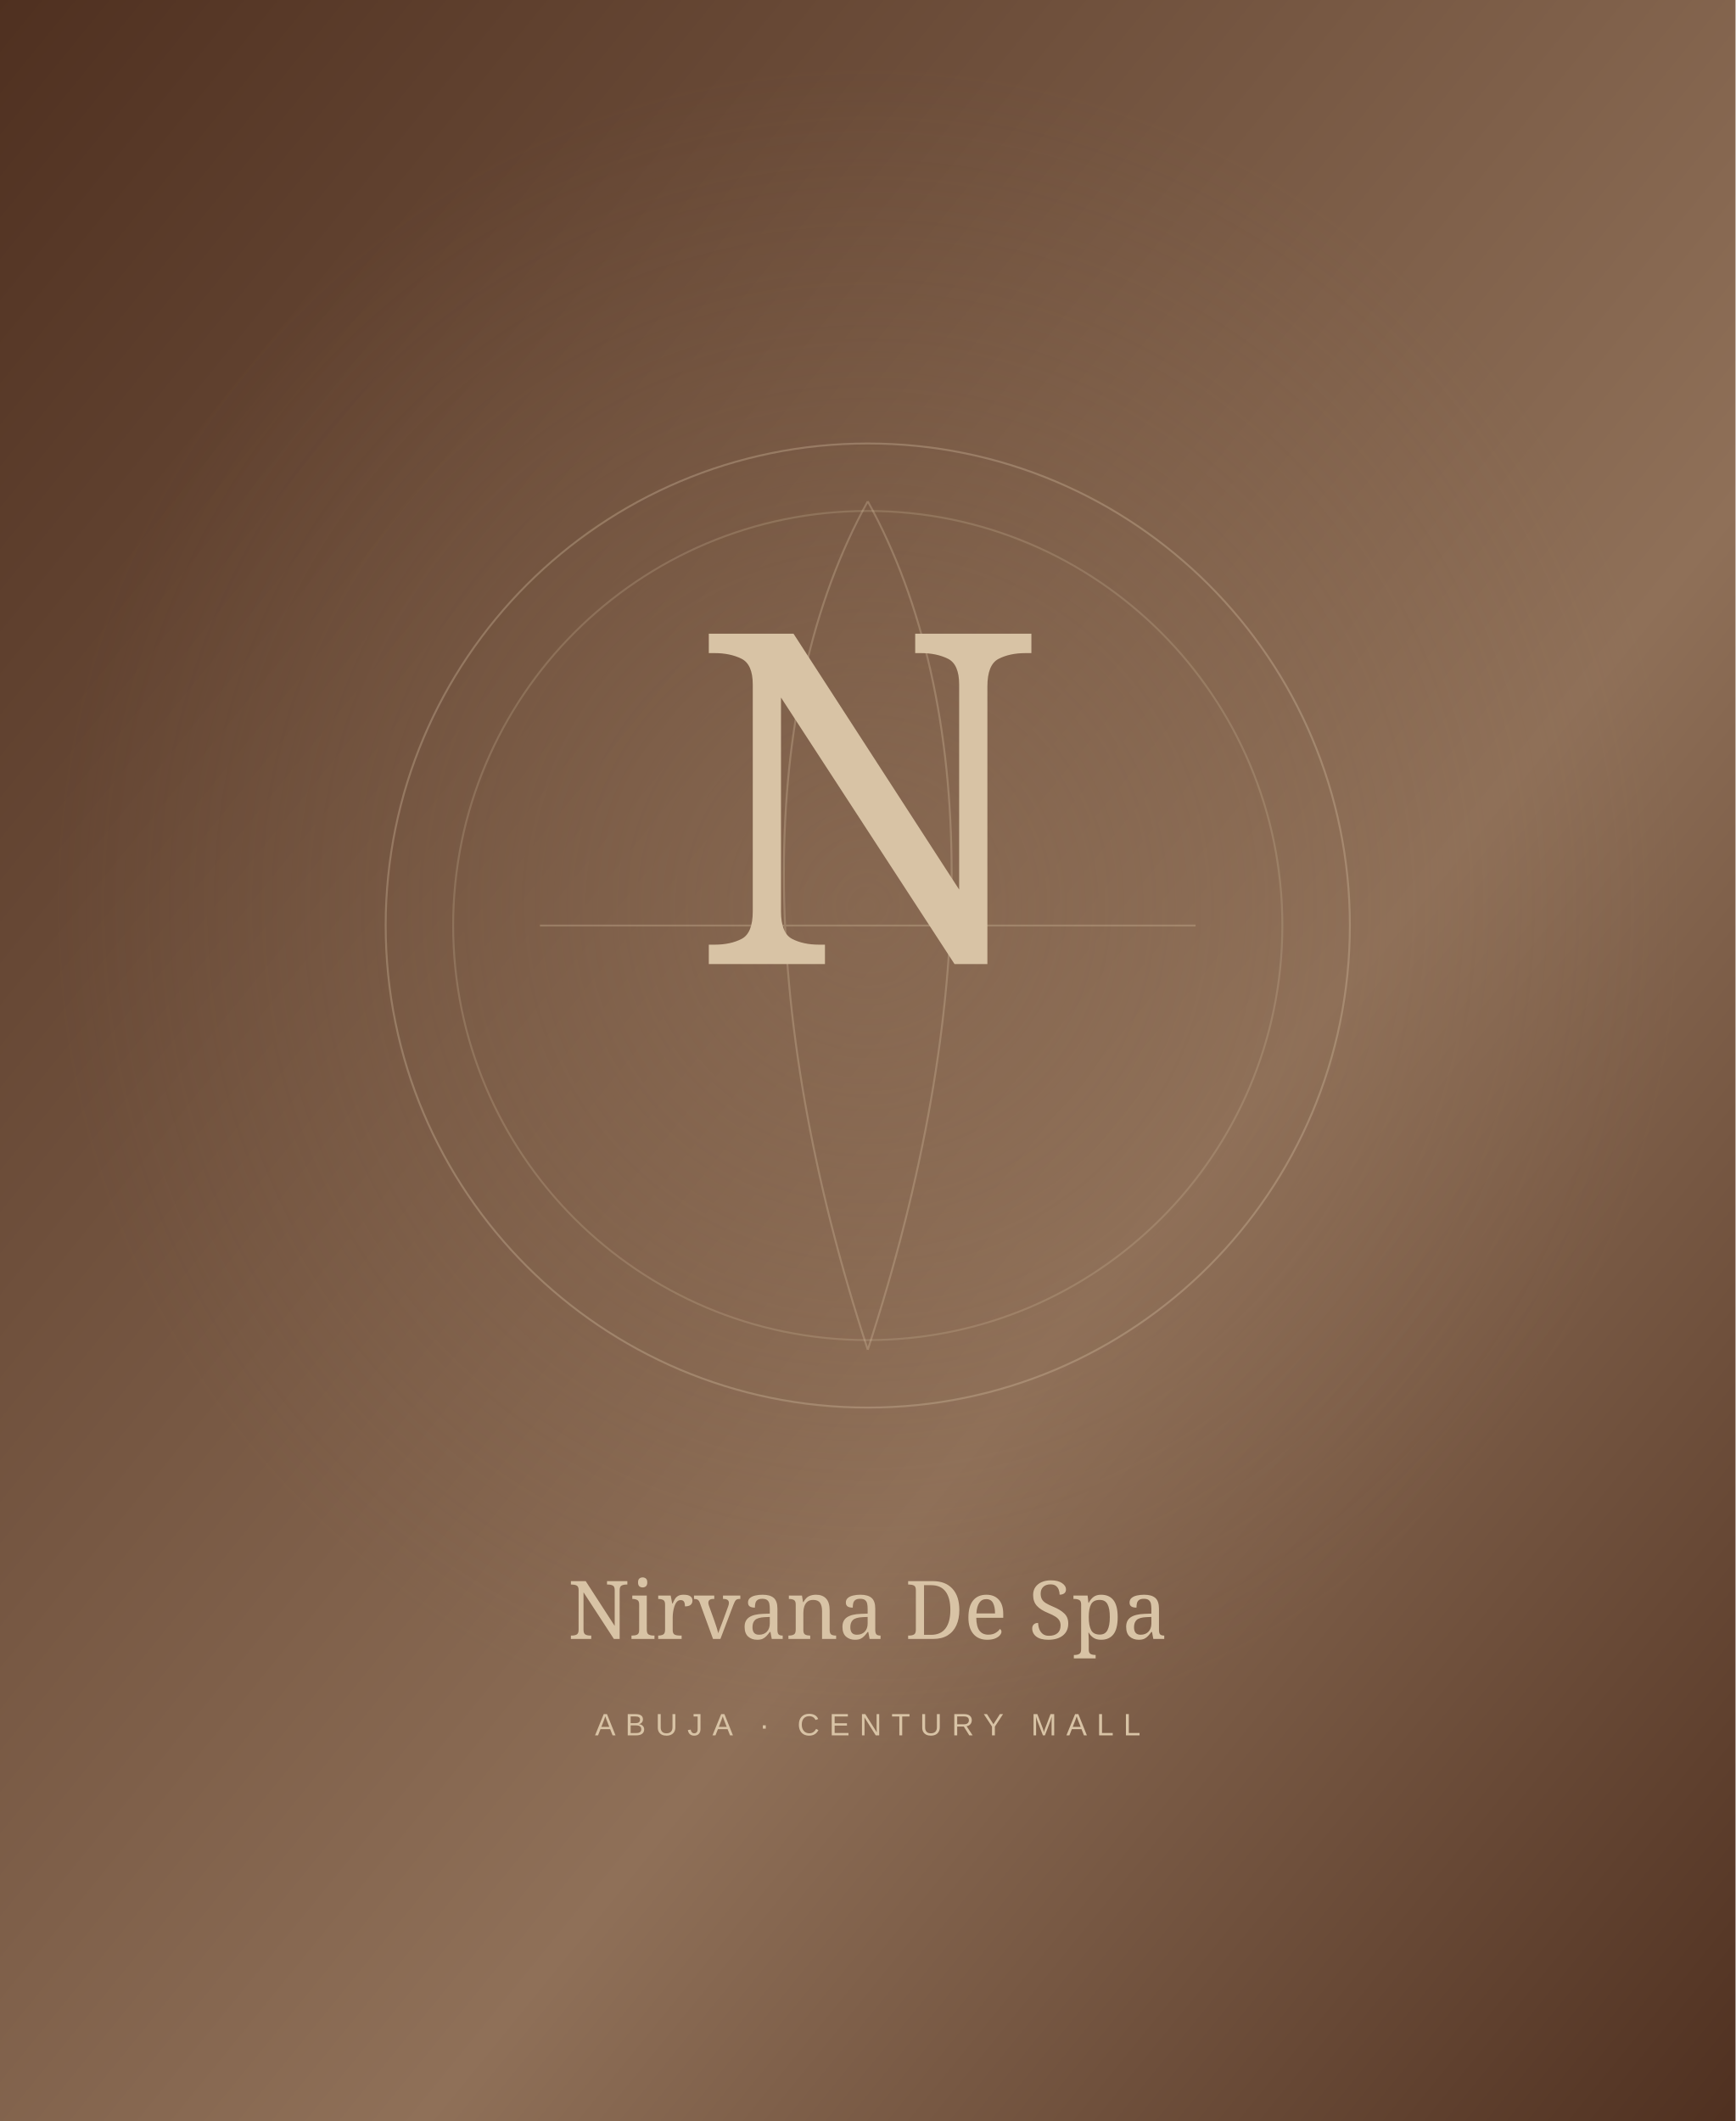
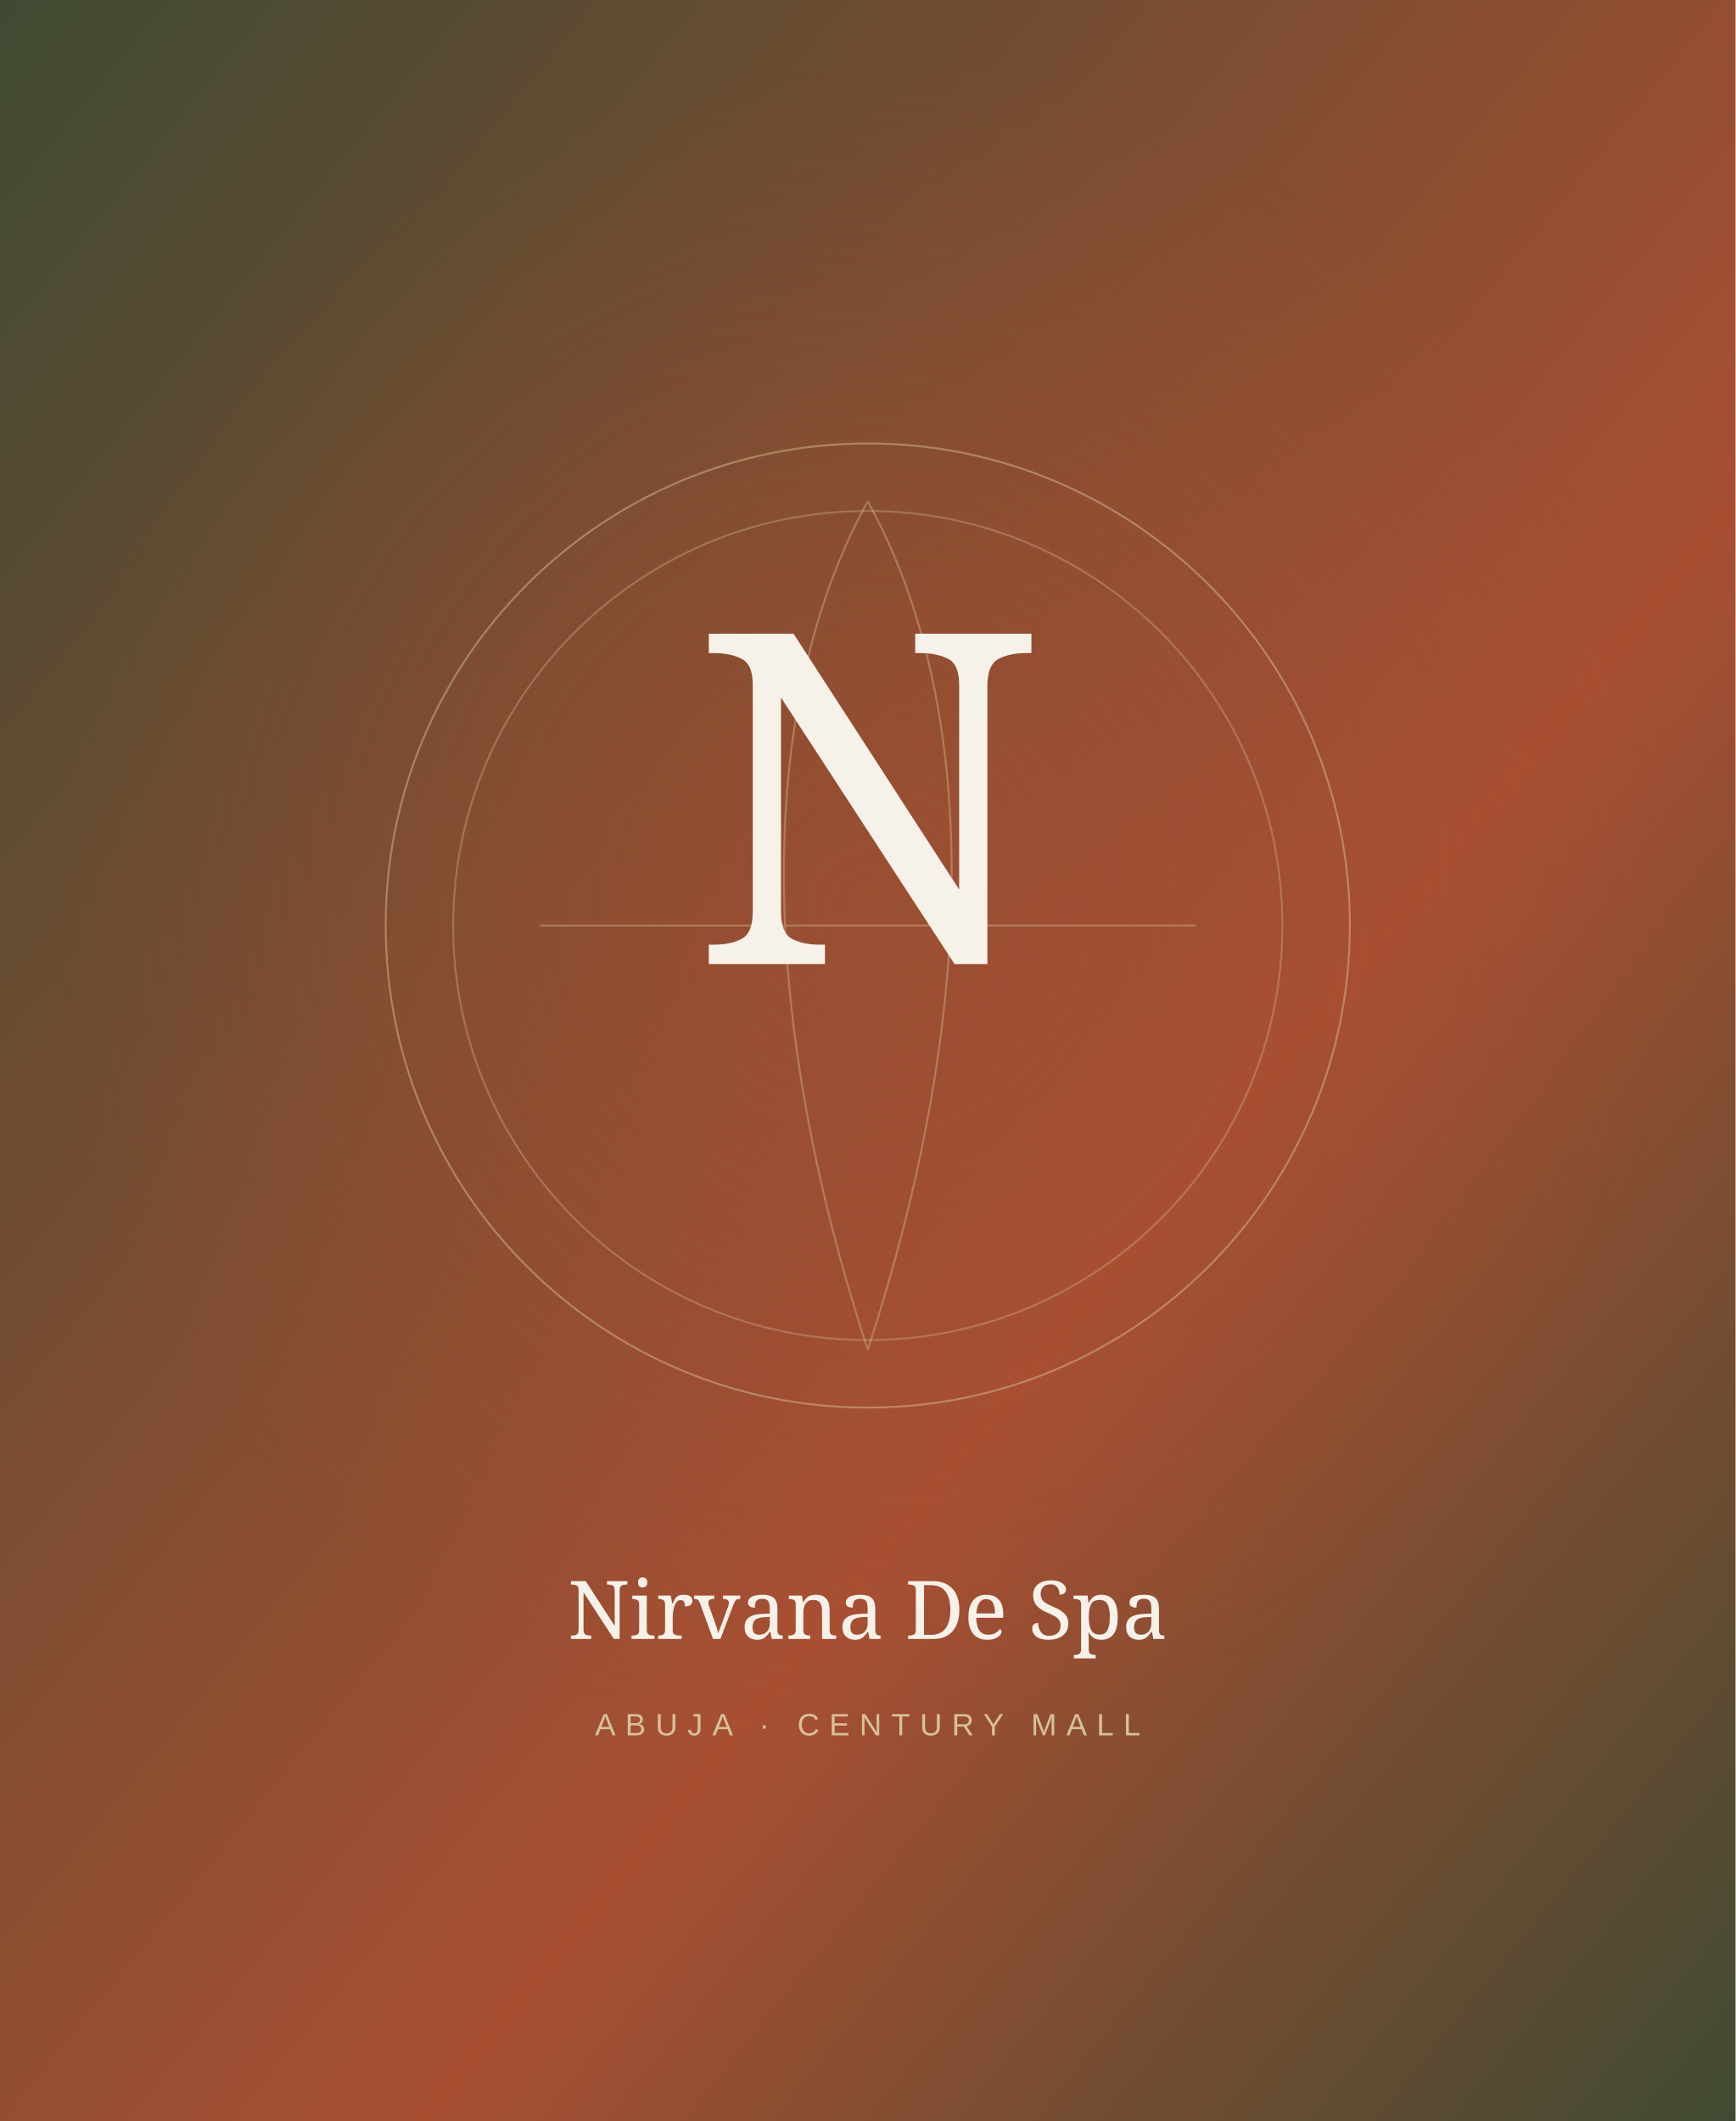
<svg xmlns="http://www.w3.org/2000/svg" viewBox="0 0 900 1100" role="img" aria-labelledby="title description">
  <defs>
    <linearGradient id="background" x1="0" y1="0" x2="1" y2="1">
-       <stop stop-color="#4f3020" />
-       <stop offset=".62" stop-color="#8f7058" />
-       <stop offset="1" stop-color="#4f3020" />
+       <stop stop-color="#3f4a32" />
+       <stop offset=".62" stop-color="#a84f32" />
+       <stop offset="1" stop-color="#3f4a32" />
    </linearGradient>
    <radialGradient id="glow">
-       <stop stop-color="#8f7058" stop-opacity=".5" />
-       <stop offset="1" stop-color="#8f7058" stop-opacity="0" />
+       <stop stop-color="#a84f32" stop-opacity=".5" />
+       <stop offset="1" stop-color="#a84f32" stop-opacity="0" />
    </radialGradient>
  </defs>
  <rect width="900" height="1100" fill="url(#background)" />
  <ellipse cx="450" cy="470" rx="420" ry="440" fill="url(#glow)" />
-   <circle cx="450" cy="480" r="250" fill="none" stroke="#d8c3a5" stroke-opacity=".32" />
-   <circle cx="450" cy="480" r="215" fill="none" stroke="#d8c3a5" stroke-opacity=".22" />
-   <path d="M450 260c-58 105-58 263 0 440m0-440c58 105 58 263 0 440m-170-220h340" fill="none" stroke="#d8c3a5" stroke-opacity=".3" />
-   <text x="450" y="500" fill="#d8c3a5" font-family="Georgia,serif" font-size="240" text-anchor="middle">N</text>
-   <text x="450" y="850" fill="#d8c3a5" font-family="Georgia,serif" font-size="42" text-anchor="middle">Nirvana De Spa</text>
-   <text x="450" y="900" fill="#d8c3a5" font-family="Arial,sans-serif" font-size="16" letter-spacing="5" text-anchor="middle">ABUJA · CENTURY MALL</text>
+   <circle cx="450" cy="480" r="250" fill="none" stroke="#d7c09a" stroke-opacity=".48" />
+   <circle cx="450" cy="480" r="215" fill="none" stroke="#d7c09a" stroke-opacity=".34" />
+   <path d="M450 260c-58 105-58 263 0 440m0-440c58 105 58 263 0 440m-170-220h340" fill="none" stroke="#d7c09a" stroke-opacity=".4" />
+   <text x="450" y="500" fill="#f7f2e9" font-family="Georgia,serif" font-size="240" text-anchor="middle">N</text>
+   <text x="450" y="850" fill="#f7f2e9" font-family="Georgia,serif" font-size="42" text-anchor="middle">Nirvana De Spa</text>
+   <text x="450" y="900" fill="#d7c09a" font-family="Arial,sans-serif" font-size="16" letter-spacing="5" text-anchor="middle">ABUJA · CENTURY MALL</text>
</svg>
